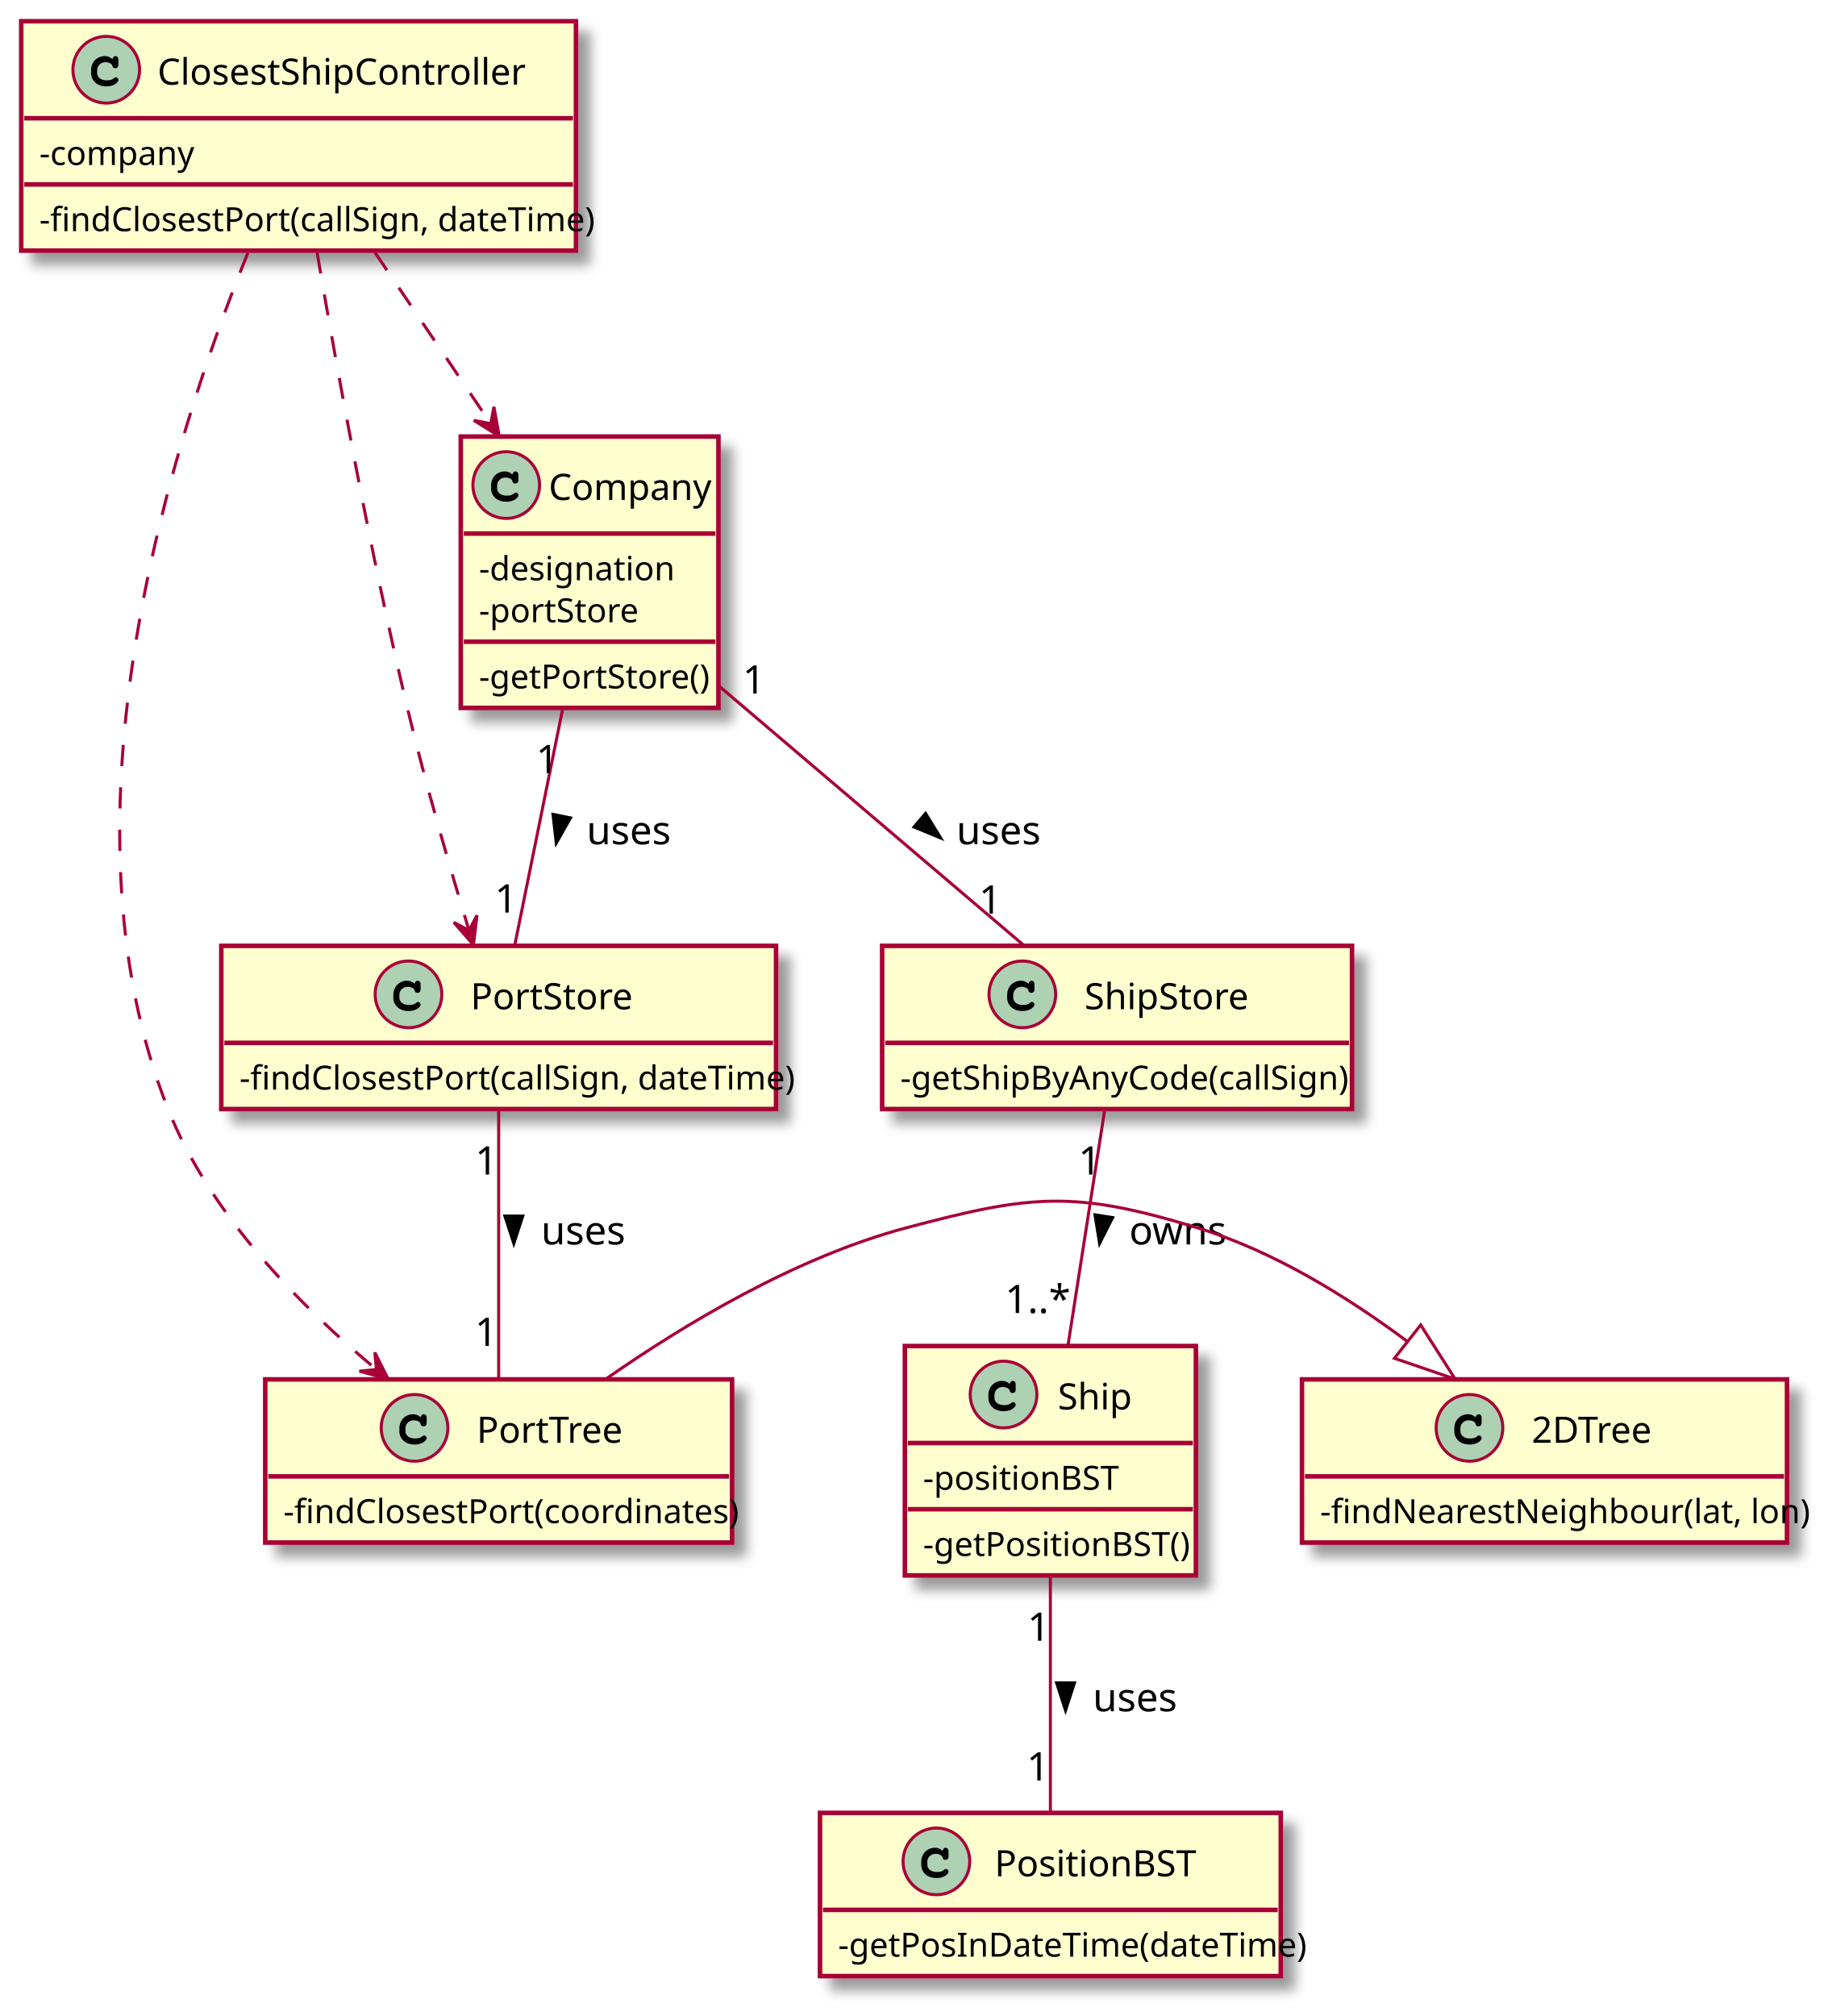
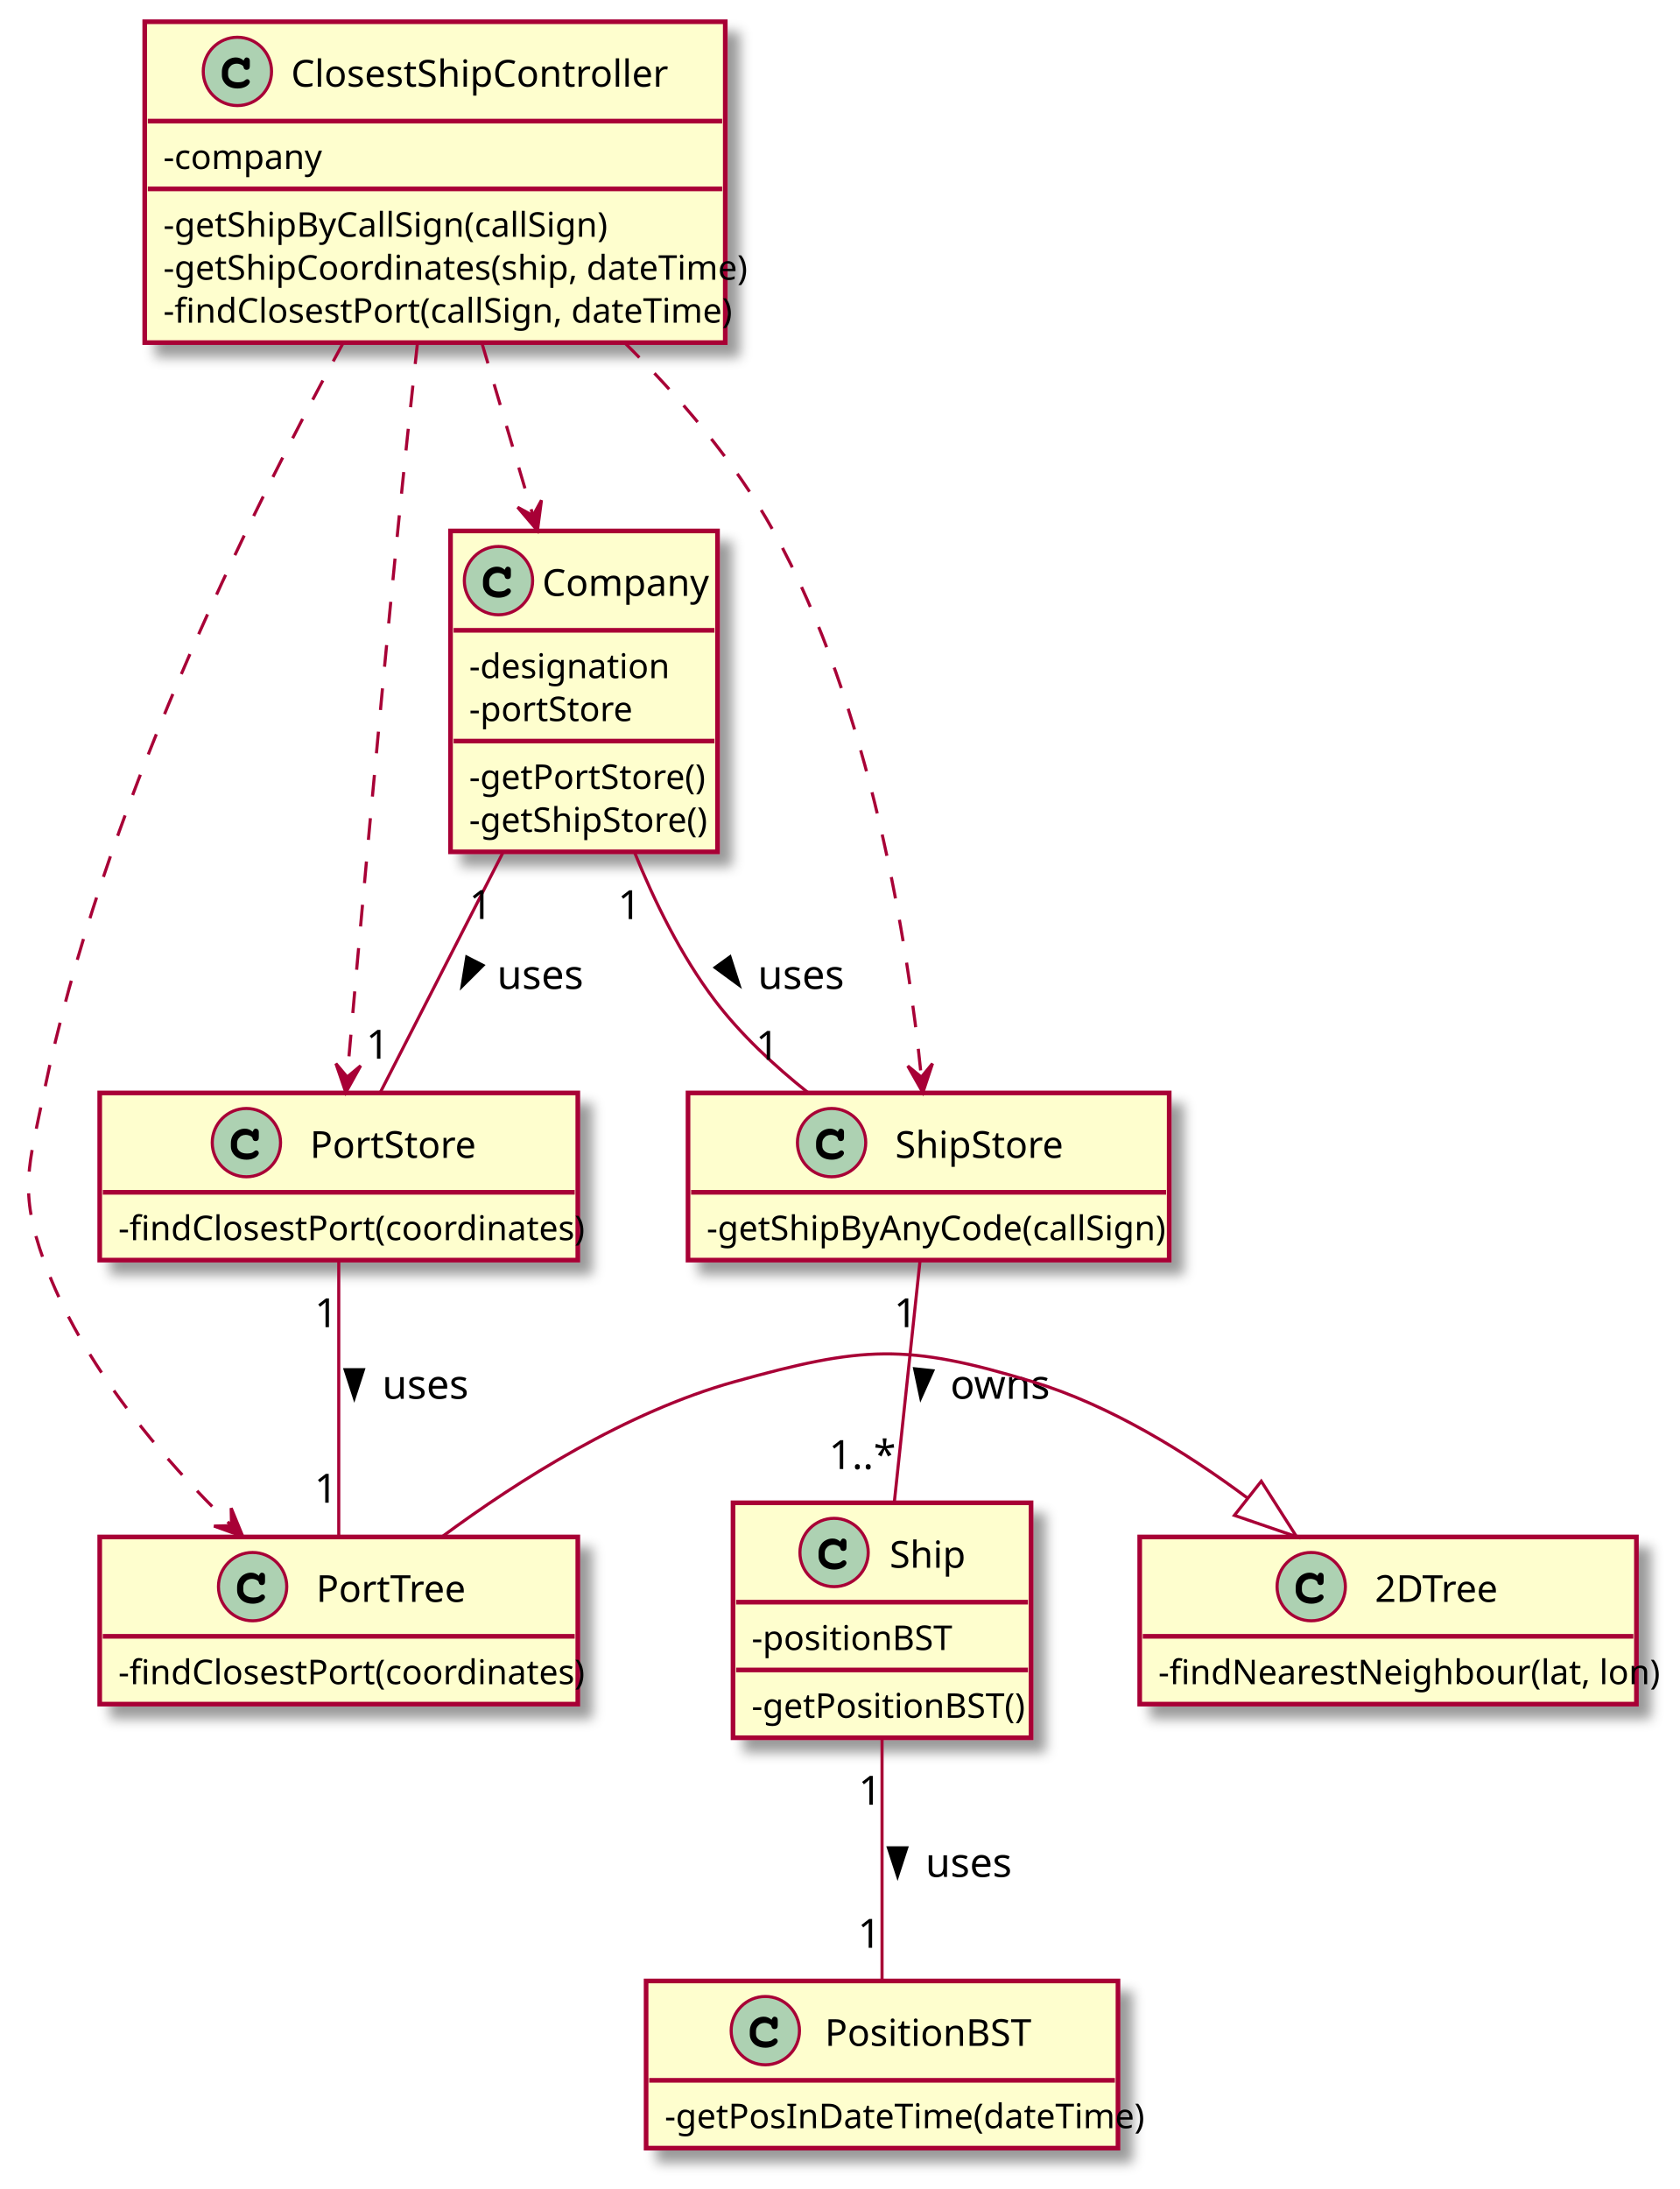
- <svg xmlns="http://www.w3.org/2000/svg" contentScriptType="application/ecmascript" contentStyleType="text/css" height="665px" preserveAspectRatio="none" style="width:603px;height:665px;background:#FFFFFF;" version="1.1" viewBox="0 0 603 665" width="603px" zoomAndPan="magnify">
+ <svg xmlns="http://www.w3.org/2000/svg" contentScriptType="application/ecmascript" contentStyleType="text/css" height="705px" preserveAspectRatio="none" style="width:541px;height:705px;background:#FFFFFF;" version="1.1" viewBox="0 0 541 705" width="541px" zoomAndPan="magnify">
  <defs>
-     <filter height="300%" id="f1phxujstv2esv" width="300%" x="-1" y="-1">
+     <filter height="300%" id="f1tjomu8kitkfx" width="300%" x="-1" y="-1">
      <feGaussianBlur result="blurOut" stdDeviation="2.0" />
      <feColorMatrix in="blurOut" result="blurOut2" type="matrix" values="0 0 0 0 0 0 0 0 0 0 0 0 0 0 0 0 0 0 .4 0" />
      <feOffset dx="4.0" dy="4.0" in="blurOut2" result="blurOut3" />
      <feBlend in="SourceGraphic" in2="blurOut3" mode="normal" />
    </filter>
  </defs>
  <g>
-     <rect codeLine="7" fill="#FEFECE" filter="url(#f1phxujstv2esv)" height="75.672" id="ClosestShipController" style="stroke:#A80036;stroke-width:1.5;" width="183" x="7" y="7" />
-     <ellipse cx="35.05" cy="23" fill="#ADD1B2" rx="11" ry="11" style="stroke:#A80036;stroke-width:1.0;" />
-     <path d="M37.05,19.5 Q37.253,19 37.487,18.75 Q37.722,18.5 37.987,18.5 Q38.456,18.5 38.753,18.781 Q39.05,19.062 39.05,19.719 L39.05,21.281 Q39.05,21.938 38.769,22.219 Q38.487,22.5 38.05,22.5 Q37.659,22.5 37.409,22.328 Q37.159,22.156 37.05,21.703 Q37.003,21.391 36.831,21.219 Q36.519,20.891 35.956,20.703 Q35.394,20.5 34.831,20.5 Q34.128,20.5 33.534,20.781 Q32.956,21.062 32.503,21.688 Q32.05,22.312 32.05,23.172 L32.05,24.094 Q32.05,25.125 32.894,25.812 Q33.737,26.5 35.237,26.5 Q36.128,26.5 36.753,26.297 Q37.112,26.188 37.519,25.828 Q37.784,25.625 37.925,25.562 Q38.066,25.5 38.237,25.5 Q38.566,25.5 38.8,25.766 Q39.05,26.016 39.05,26.375 Q39.05,26.719 38.706,27.125 Q38.206,27.719 37.409,28.047 Q36.362,28.5 35.081,28.5 Q33.581,28.5 32.378,27.906 Q31.409,27.438 30.722,26.422 Q30.05,25.406 30.05,24.203 L30.05,23.109 Q30.05,21.859 30.644,20.766 Q31.253,19.672 32.3,19.094 Q33.362,18.5 34.55,18.5 Q35.269,18.5 35.894,18.75 Q36.519,19 37.05,19.5 Z " fill="#000000" />
-     <text fill="#000000" font-family="sans-serif" font-size="12" lengthAdjust="spacing" textLength="122" x="51.95" y="27.91">ClosestShipController</text>
-     <line style="stroke:#A80036;stroke-width:1.5;" x1="8" x2="189" y1="39" y2="39" />
-     <text fill="#000000" font-family="sans-serif" font-size="11" lengthAdjust="spacing" textLength="48" x="13" y="54.419">-company</text>
-     <line style="stroke:#A80036;stroke-width:1.5;" x1="8" x2="189" y1="60.836" y2="60.836" />
-     <text fill="#000000" font-family="sans-serif" font-size="11" lengthAdjust="spacing" textLength="171" x="13" y="76.255">-findClosestPort(callSign, dateTime)</text>
-     <rect codeLine="12" fill="#FEFECE" filter="url(#f1phxujstv2esv)" height="75.672" id="Ship" style="stroke:#A80036;stroke-width:1.5;" width="96" x="298.5" y="444" />
-     <ellipse cx="331.05" cy="460" fill="#ADD1B2" rx="11" ry="11" style="stroke:#A80036;stroke-width:1.0;" />
-     <path d="M333.05,456.5 Q333.253,456 333.488,455.75 Q333.722,455.5 333.988,455.5 Q334.456,455.5 334.753,455.781 Q335.05,456.062 335.05,456.719 L335.05,458.281 Q335.05,458.938 334.769,459.219 Q334.488,459.5 334.05,459.5 Q333.659,459.5 333.409,459.328 Q333.159,459.156 333.05,458.703 Q333.003,458.391 332.831,458.219 Q332.519,457.891 331.956,457.703 Q331.394,457.5 330.831,457.5 Q330.128,457.5 329.534,457.781 Q328.956,458.062 328.503,458.688 Q328.05,459.312 328.05,460.172 L328.05,461.094 Q328.05,462.125 328.894,462.812 Q329.738,463.5 331.238,463.5 Q332.128,463.5 332.753,463.297 Q333.113,463.188 333.519,462.828 Q333.784,462.625 333.925,462.562 Q334.066,462.5 334.238,462.5 Q334.566,462.5 334.8,462.766 Q335.05,463.016 335.05,463.375 Q335.05,463.719 334.706,464.125 Q334.206,464.719 333.409,465.047 Q332.363,465.5 331.081,465.5 Q329.581,465.5 328.378,464.906 Q327.409,464.438 326.722,463.422 Q326.05,462.406 326.05,461.203 L326.05,460.109 Q326.05,458.859 326.644,457.766 Q327.253,456.672 328.3,456.094 Q329.363,455.5 330.55,455.5 Q331.269,455.5 331.894,455.75 Q332.519,456 333.05,456.5 Z " fill="#000000" />
-     <text fill="#000000" font-family="sans-serif" font-size="12" lengthAdjust="spacing" textLength="25" x="348.95" y="464.91">Ship</text>
-     <line style="stroke:#A80036;stroke-width:1.5;" x1="299.5" x2="393.5" y1="476" y2="476" />
-     <text fill="#000000" font-family="sans-serif" font-size="11" lengthAdjust="spacing" textLength="61" x="304.5" y="491.419">-positionBST</text>
-     <line style="stroke:#A80036;stroke-width:1.5;" x1="299.5" x2="393.5" y1="497.836" y2="497.836" />
-     <text fill="#000000" font-family="sans-serif" font-size="11" lengthAdjust="spacing" textLength="84" x="304.5" y="513.255">-getPositionBST()</text>
-     <rect codeLine="17" fill="#FEFECE" filter="url(#f1phxujstv2esv)" height="53.836" id="ShipStore" style="stroke:#A80036;stroke-width:1.5;" width="155" x="291" y="312" />
-     <ellipse cx="337.25" cy="328" fill="#ADD1B2" rx="11" ry="11" style="stroke:#A80036;stroke-width:1.0;" />
-     <path d="M339.25,324.5 Q339.453,324 339.688,323.75 Q339.922,323.5 340.188,323.5 Q340.656,323.5 340.953,323.781 Q341.25,324.062 341.25,324.719 L341.25,326.281 Q341.25,326.938 340.969,327.219 Q340.688,327.5 340.25,327.5 Q339.859,327.5 339.609,327.328 Q339.359,327.156 339.25,326.703 Q339.203,326.391 339.031,326.219 Q338.719,325.891 338.156,325.703 Q337.594,325.5 337.031,325.5 Q336.328,325.5 335.734,325.781 Q335.156,326.062 334.703,326.688 Q334.25,327.312 334.25,328.172 L334.25,329.094 Q334.25,330.125 335.094,330.812 Q335.938,331.5 337.438,331.5 Q338.328,331.5 338.953,331.297 Q339.312,331.188 339.719,330.828 Q339.984,330.625 340.125,330.562 Q340.266,330.5 340.438,330.5 Q340.766,330.5 341,330.766 Q341.25,331.016 341.25,331.375 Q341.25,331.719 340.906,332.125 Q340.406,332.719 339.609,333.047 Q338.562,333.5 337.281,333.5 Q335.781,333.5 334.578,332.906 Q333.609,332.438 332.922,331.422 Q332.25,330.406 332.25,329.203 L332.25,328.109 Q332.25,326.859 332.844,325.766 Q333.453,324.672 334.5,324.094 Q335.562,323.5 336.75,323.5 Q337.469,323.5 338.094,323.75 Q338.719,324 339.25,324.5 Z " fill="#000000" />
-     <text fill="#000000" font-family="sans-serif" font-size="12" lengthAdjust="spacing" textLength="54" x="357.75" y="332.91">ShipStore</text>
-     <line style="stroke:#A80036;stroke-width:1.5;" x1="292" x2="445" y1="344" y2="344" />
-     <text fill="#000000" font-family="sans-serif" font-size="11" lengthAdjust="spacing" textLength="143" x="297" y="359.419">-getShipByAnyCode(callSign)</text>
-     <rect codeLine="21" fill="#FEFECE" filter="url(#f1phxujstv2esv)" height="53.836" id="PositionBST" style="stroke:#A80036;stroke-width:1.5;" width="152" x="270.5" y="598" />
-     <ellipse cx="308.9" cy="614" fill="#ADD1B2" rx="11" ry="11" style="stroke:#A80036;stroke-width:1.0;" />
-     <path d="M310.9,610.5 Q311.103,610 311.337,609.75 Q311.572,609.5 311.837,609.5 Q312.306,609.5 312.603,609.781 Q312.9,610.062 312.9,610.719 L312.9,612.281 Q312.9,612.938 312.619,613.219 Q312.337,613.5 311.9,613.5 Q311.509,613.5 311.259,613.328 Q311.009,613.156 310.9,612.703 Q310.853,612.391 310.681,612.219 Q310.369,611.891 309.806,611.703 Q309.244,611.5 308.681,611.5 Q307.978,611.5 307.384,611.781 Q306.806,612.062 306.353,612.688 Q305.9,613.312 305.9,614.172 L305.9,615.094 Q305.9,616.125 306.744,616.812 Q307.587,617.5 309.087,617.5 Q309.978,617.5 310.603,617.297 Q310.962,617.188 311.369,616.828 Q311.634,616.625 311.775,616.562 Q311.916,616.5 312.087,616.5 Q312.416,616.5 312.65,616.766 Q312.9,617.016 312.9,617.375 Q312.9,617.719 312.556,618.125 Q312.056,618.719 311.259,619.047 Q310.212,619.5 308.931,619.5 Q307.431,619.5 306.228,618.906 Q305.259,618.438 304.572,617.422 Q303.9,616.406 303.9,615.203 L303.9,614.109 Q303.9,612.859 304.494,611.766 Q305.103,610.672 306.15,610.094 Q307.212,609.5 308.4,609.5 Q309.119,609.5 309.744,609.75 Q310.369,610 310.9,610.5 Z " fill="#000000" />
-     <text fill="#000000" font-family="sans-serif" font-size="12" lengthAdjust="spacing" textLength="68" x="328.1" y="618.91">PositionBST</text>
-     <line style="stroke:#A80036;stroke-width:1.5;" x1="271.5" x2="421.5" y1="630" y2="630" />
-     <text fill="#000000" font-family="sans-serif" font-size="11" lengthAdjust="spacing" textLength="140" x="276.5" y="645.419">-getPosInDateTime(dateTime)</text>
-     <rect codeLine="25" fill="#FEFECE" filter="url(#f1phxujstv2esv)" height="89.508" id="Company" style="stroke:#A80036;stroke-width:1.5;" width="85" x="152" y="144" />
-     <ellipse cx="167" cy="160" fill="#ADD1B2" rx="11" ry="11" style="stroke:#A80036;stroke-width:1.0;" />
-     <path d="M169,156.5 Q169.203,156 169.438,155.75 Q169.672,155.5 169.938,155.5 Q170.406,155.5 170.703,155.781 Q171,156.062 171,156.719 L171,158.281 Q171,158.938 170.719,159.219 Q170.438,159.5 170,159.5 Q169.609,159.5 169.359,159.328 Q169.109,159.156 169,158.703 Q168.953,158.391 168.781,158.219 Q168.469,157.891 167.906,157.703 Q167.344,157.5 166.781,157.5 Q166.078,157.5 165.484,157.781 Q164.906,158.062 164.453,158.688 Q164,159.312 164,160.172 L164,161.094 Q164,162.125 164.844,162.812 Q165.688,163.5 167.188,163.5 Q168.078,163.5 168.703,163.297 Q169.062,163.188 169.469,162.828 Q169.734,162.625 169.875,162.562 Q170.016,162.5 170.188,162.5 Q170.516,162.5 170.75,162.766 Q171,163.016 171,163.375 Q171,163.719 170.656,164.125 Q170.156,164.719 169.359,165.047 Q168.312,165.5 167.031,165.5 Q165.531,165.5 164.328,164.906 Q163.359,164.438 162.672,163.422 Q162,162.406 162,161.203 L162,160.109 Q162,158.859 162.594,157.766 Q163.203,156.672 164.25,156.094 Q165.312,155.5 166.5,155.5 Q167.219,155.5 167.844,155.75 Q168.469,156 169,156.5 Z " fill="#000000" />
-     <text fill="#000000" font-family="sans-serif" font-size="12" lengthAdjust="spacing" textLength="53" x="181" y="164.91">Company</text>
-     <line style="stroke:#A80036;stroke-width:1.5;" x1="153" x2="236" y1="176" y2="176" />
-     <text fill="#000000" font-family="sans-serif" font-size="11" lengthAdjust="spacing" textLength="59" x="158" y="191.419">-designation</text>
-     <text fill="#000000" font-family="sans-serif" font-size="11" lengthAdjust="spacing" textLength="49" x="158" y="205.255">-portStore</text>
-     <line style="stroke:#A80036;stroke-width:1.5;" x1="153" x2="236" y1="211.672" y2="211.672" />
-     <text fill="#000000" font-family="sans-serif" font-size="11" lengthAdjust="spacing" textLength="72" x="158" y="227.091">-getPortStore()</text>
-     <rect codeLine="31" fill="#FEFECE" filter="url(#f1phxujstv2esv)" height="53.836" id="PortStore" style="stroke:#A80036;stroke-width:1.5;" width="183" x="73" y="312" />
-     <ellipse cx="134.75" cy="328" fill="#ADD1B2" rx="11" ry="11" style="stroke:#A80036;stroke-width:1.0;" />
-     <path d="M136.75,324.5 Q136.953,324 137.188,323.75 Q137.422,323.5 137.688,323.5 Q138.156,323.5 138.453,323.781 Q138.75,324.062 138.75,324.719 L138.75,326.281 Q138.75,326.938 138.469,327.219 Q138.188,327.5 137.75,327.5 Q137.359,327.5 137.109,327.328 Q136.859,327.156 136.75,326.703 Q136.703,326.391 136.531,326.219 Q136.219,325.891 135.656,325.703 Q135.094,325.5 134.531,325.5 Q133.828,325.5 133.234,325.781 Q132.656,326.062 132.203,326.688 Q131.75,327.312 131.75,328.172 L131.75,329.094 Q131.75,330.125 132.594,330.812 Q133.438,331.5 134.938,331.5 Q135.828,331.5 136.453,331.297 Q136.812,331.188 137.219,330.828 Q137.484,330.625 137.625,330.562 Q137.766,330.5 137.938,330.5 Q138.266,330.5 138.5,330.766 Q138.75,331.016 138.75,331.375 Q138.75,331.719 138.406,332.125 Q137.906,332.719 137.109,333.047 Q136.062,333.5 134.781,333.5 Q133.281,333.5 132.078,332.906 Q131.109,332.438 130.422,331.422 Q129.75,330.406 129.75,329.203 L129.75,328.109 Q129.75,326.859 130.344,325.766 Q130.953,324.672 132,324.094 Q133.062,323.5 134.25,323.5 Q134.969,323.5 135.594,323.75 Q136.219,324 136.75,324.5 Z " fill="#000000" />
-     <text fill="#000000" font-family="sans-serif" font-size="12" lengthAdjust="spacing" textLength="51" x="155.25" y="332.91">PortStore</text>
-     <line style="stroke:#A80036;stroke-width:1.5;" x1="74" x2="255" y1="344" y2="344" />
-     <text fill="#000000" font-family="sans-serif" font-size="11" lengthAdjust="spacing" textLength="171" x="79" y="359.419">-findClosestPort(callSign, dateTime)</text>
-     <rect codeLine="35" fill="#FEFECE" filter="url(#f1phxujstv2esv)" height="53.836" id="PortTree" style="stroke:#A80036;stroke-width:1.5;" width="154" x="87.5" y="455" />
-     <ellipse cx="136.75" cy="471" fill="#ADD1B2" rx="11" ry="11" style="stroke:#A80036;stroke-width:1.0;" />
-     <path d="M138.75,467.5 Q138.953,467 139.188,466.75 Q139.422,466.5 139.688,466.5 Q140.156,466.5 140.453,466.781 Q140.75,467.062 140.75,467.719 L140.75,469.281 Q140.75,469.938 140.469,470.219 Q140.188,470.5 139.75,470.5 Q139.359,470.5 139.109,470.328 Q138.859,470.156 138.75,469.703 Q138.703,469.391 138.531,469.219 Q138.219,468.891 137.656,468.703 Q137.094,468.5 136.531,468.5 Q135.828,468.5 135.234,468.781 Q134.656,469.062 134.203,469.688 Q133.75,470.312 133.75,471.172 L133.75,472.094 Q133.75,473.125 134.594,473.812 Q135.438,474.5 136.938,474.5 Q137.828,474.5 138.453,474.297 Q138.812,474.188 139.219,473.828 Q139.484,473.625 139.625,473.562 Q139.766,473.5 139.938,473.5 Q140.266,473.5 140.5,473.766 Q140.75,474.016 140.75,474.375 Q140.75,474.719 140.406,475.125 Q139.906,475.719 139.109,476.047 Q138.062,476.5 136.781,476.5 Q135.281,476.5 134.078,475.906 Q133.109,475.438 132.422,474.422 Q131.75,473.406 131.75,472.203 L131.75,471.109 Q131.75,469.859 132.344,468.766 Q132.953,467.672 134,467.094 Q135.062,466.5 136.25,466.5 Q136.969,466.5 137.594,466.75 Q138.219,467 138.75,467.5 Z " fill="#000000" />
-     <text fill="#000000" font-family="sans-serif" font-size="12" lengthAdjust="spacing" textLength="47" x="157.25" y="475.91">PortTree</text>
-     <line style="stroke:#A80036;stroke-width:1.5;" x1="88.5" x2="240.5" y1="487" y2="487" />
-     <text fill="#000000" font-family="sans-serif" font-size="11" lengthAdjust="spacing" textLength="142" x="93.5" y="502.419">-findClosestPort(coordinates)</text>
-     <rect codeLine="39" fill="#FEFECE" filter="url(#f1phxujstv2esv)" height="53.836" id="2DTree" style="stroke:#A80036;stroke-width:1.5;" width="160" x="429.5" y="455" />
-     <ellipse cx="484.75" cy="471" fill="#ADD1B2" rx="11" ry="11" style="stroke:#A80036;stroke-width:1.0;" />
-     <path d="M486.75,467.5 Q486.953,467 487.188,466.75 Q487.422,466.5 487.688,466.5 Q488.156,466.5 488.453,466.781 Q488.75,467.062 488.75,467.719 L488.75,469.281 Q488.75,469.938 488.469,470.219 Q488.188,470.5 487.75,470.5 Q487.359,470.5 487.109,470.328 Q486.859,470.156 486.75,469.703 Q486.703,469.391 486.531,469.219 Q486.219,468.891 485.656,468.703 Q485.094,468.5 484.531,468.5 Q483.828,468.5 483.234,468.781 Q482.656,469.062 482.203,469.688 Q481.75,470.312 481.75,471.172 L481.75,472.094 Q481.75,473.125 482.594,473.812 Q483.438,474.5 484.938,474.5 Q485.828,474.5 486.453,474.297 Q486.812,474.188 487.219,473.828 Q487.484,473.625 487.625,473.562 Q487.766,473.5 487.938,473.5 Q488.266,473.5 488.5,473.766 Q488.75,474.016 488.75,474.375 Q488.75,474.719 488.406,475.125 Q487.906,475.719 487.109,476.047 Q486.062,476.5 484.781,476.5 Q483.281,476.5 482.078,475.906 Q481.109,475.438 480.422,474.422 Q479.75,473.406 479.75,472.203 L479.75,471.109 Q479.75,469.859 480.344,468.766 Q480.953,467.672 482,467.094 Q483.062,466.5 484.25,466.5 Q484.969,466.5 485.594,466.75 Q486.219,467 486.75,467.5 Z " fill="#000000" />
-     <text fill="#000000" font-family="sans-serif" font-size="12" lengthAdjust="spacing" textLength="41" x="505.25" y="475.91">2DTree</text>
-     <line style="stroke:#A80036;stroke-width:1.5;" x1="430.5" x2="588.5" y1="487" y2="487" />
-     <text fill="#000000" font-family="sans-serif" font-size="11" lengthAdjust="spacing" textLength="148" x="435.5" y="502.419">-findNearestNeighbour(lat, lon)</text>
-     <path codeLine="43" d="M185.58,234 C180.43,259.4 174.14,290.46 169.77,311.99 " fill="none" id="Company-PortStore" style="stroke:#A80036;stroke-width:1.0;" />
-     <polygon fill="#000000" points="183.507,278.076,188.184,269.795,182.423,268.627,183.507,278.076" style="stroke:#000000;stroke-width:1.0;" />
-     <text fill="#000000" font-family="sans-serif" font-size="13" lengthAdjust="spacing" textLength="28" x="193.5" y="278.495">uses</text>
-     <text fill="#000000" font-family="sans-serif" font-size="13" lengthAdjust="spacing" textLength="7" x="176.833" y="255.008">1</text>
-     <text fill="#000000" font-family="sans-serif" font-size="13" lengthAdjust="spacing" textLength="7" x="163.201" y="301.014">1</text>
-     <path codeLine="44" d="M237.07,226.2 C268.25,252.73 309.86,288.12 337.83,311.91 " fill="none" id="Company-ShipStore" style="stroke:#A80036;stroke-width:1.0;" />
-     <polygon fill="#000000" points="310.308,276.415,305.323,268.316,301.515,272.793,310.308,276.415" style="stroke:#000000;stroke-width:1.0;" />
-     <text fill="#000000" font-family="sans-serif" font-size="13" lengthAdjust="spacing" textLength="28" x="315.5" y="278.495">uses</text>
-     <text fill="#000000" font-family="sans-serif" font-size="13" lengthAdjust="spacing" textLength="7" x="244.988" y="228.786">1</text>
-     <text fill="#000000" font-family="sans-serif" font-size="13" lengthAdjust="spacing" textLength="7" x="322.928" y="301.35">1</text>
-     <path codeLine="45" d="M364.41,366.19 C361.01,388.01 356.12,419.36 352.31,443.79 " fill="none" id="ShipStore-Ship" style="stroke:#A80036;stroke-width:1.0;" />
-     <polygon fill="#000000" points="362.73,410.116,367.027,401.632,361.219,400.726,362.73,410.116" style="stroke:#000000;stroke-width:1.0;" />
-     <text fill="#000000" font-family="sans-serif" font-size="13" lengthAdjust="spacing" textLength="30" x="372.5" y="410.495">owns</text>
-     <text fill="#000000" font-family="sans-serif" font-size="13" lengthAdjust="spacing" textLength="7" x="355.75" y="387.439">1</text>
-     <text fill="#000000" font-family="sans-serif" font-size="13" lengthAdjust="spacing" textLength="20" x="331.564" y="433.115">1..*</text>
-     <path codeLine="46" d="M346.5,520.05 C346.5,544.52 346.5,576.01 346.5,597.88 " fill="none" id="Ship-PositionBST" style="stroke:#A80036;stroke-width:1.0;" />
-     <polygon fill="#000000" points="351.5,564.176,354.439,555.131,348.561,555.131,351.5,564.176" style="stroke:#000000;stroke-width:1.0;" />
-     <text fill="#000000" font-family="sans-serif" font-size="13" lengthAdjust="spacing" textLength="28" x="360.5" y="564.495">uses</text>
-     <text fill="#000000" font-family="sans-serif" font-size="13" lengthAdjust="spacing" textLength="7" x="338.92" y="541.228">1</text>
-     <text fill="#000000" font-family="sans-serif" font-size="13" lengthAdjust="spacing" textLength="7" x="338.691" y="587.313">1</text>
-     <path codeLine="47" d="M164.5,366.19 C164.5,391.52 164.5,429.67 164.5,454.95 " fill="none" id="PortStore-PortTree" style="stroke:#A80036;stroke-width:1.0;" />
-     <polygon fill="#000000" points="169.5,410.176,172.439,401.131,166.561,401.131,169.5,410.176" style="stroke:#000000;stroke-width:1.0;" />
-     <text fill="#000000" font-family="sans-serif" font-size="13" lengthAdjust="spacing" textLength="28" x="178.5" y="410.495">uses</text>
-     <text fill="#000000" font-family="sans-serif" font-size="13" lengthAdjust="spacing" textLength="7" x="156.734" y="387.439">1</text>
-     <text fill="#000000" font-family="sans-serif" font-size="13" lengthAdjust="spacing" textLength="7" x="156.647" y="443.964">1</text>
-     <path codeLine="48" d="M123.72,83.31 C135.3,100.43 149.17,120.95 161.56,139.27 " fill="none" id="ClosestShipController-to-Company" style="stroke:#A80036;stroke-width:1.0;stroke-dasharray:7.0,7.0;" />
-     <polygon fill="#A80036" points="164.67,143.88,162.944,134.184,161.87,139.737,156.316,138.663,164.67,143.88" style="stroke:#A80036;stroke-width:1.0;" />
-     <path codeLine="49" d="M81.75,83.46 C56.87,144.78 17,269.41 55.5,366 C69.33,400.69 99.13,430.92 124.09,451.67 " fill="none" id="ClosestShipController-to-PortTree" style="stroke:#A80036;stroke-width:1.0;stroke-dasharray:7.0,7.0;" />
-     <polygon fill="#A80036" points="128.05,454.92,123.639,446.114,124.188,451.745,118.558,452.294,128.05,454.92" style="stroke:#A80036;stroke-width:1.0;" />
-     <path codeLine="50" d="M104.61,83.31 C111.08,121.4 122.08,182.13 134.5,234 C140.41,258.7 148.45,286.31 154.71,306.87 " fill="none" id="ClosestShipController-to-PortStore" style="stroke:#A80036;stroke-width:1.0;stroke-dasharray:7.0,7.0;" />
-     <polygon fill="#A80036" points="156.18,311.68,157.358,301.902,154.711,306.901,149.712,304.253,156.18,311.68" style="stroke:#A80036;stroke-width:1.0;" />
-     <path codeLine="51" d="M199.9,454.86 C225.78,436.8 262.6,414.68 299,405 C340.23,394.03 354.19,392.55 395,405 C419.94,412.6 444.36,427.66 464.21,442.46 " fill="none" id="PortTree-to-2DTree" style="stroke:#A80036;stroke-width:1.0;" />
-     <polygon fill="none" points="468.66,437.05,480.04,454.92,459.99,448.05,468.66,437.05" style="stroke:#A80036;stroke-width:1.0;" />
+     <rect codeLine="7" fill="#FEFECE" filter="url(#f1tjomu8kitkfx)" height="103.344" id="ClosestShipController" style="stroke:#A80036;stroke-width:1.5;" width="187" x="46.62" y="7" />
+     <ellipse cx="76.47" cy="23" fill="#ADD1B2" rx="11" ry="11" style="stroke:#A80036;stroke-width:1.0;" />
+     <path d="M78.47,19.5 Q78.673,19 78.907,18.75 Q79.142,18.5 79.407,18.5 Q79.876,18.5 80.173,18.781 Q80.47,19.062 80.47,19.719 L80.47,21.281 Q80.47,21.938 80.189,22.219 Q79.907,22.5 79.47,22.5 Q79.079,22.5 78.829,22.328 Q78.579,22.156 78.47,21.703 Q78.423,21.391 78.251,21.219 Q77.939,20.891 77.376,20.703 Q76.814,20.5 76.251,20.5 Q75.548,20.5 74.954,20.781 Q74.376,21.062 73.923,21.688 Q73.47,22.312 73.47,23.172 L73.47,24.094 Q73.47,25.125 74.314,25.812 Q75.157,26.5 76.657,26.5 Q77.548,26.5 78.173,26.297 Q78.532,26.188 78.939,25.828 Q79.204,25.625 79.345,25.562 Q79.486,25.5 79.657,25.5 Q79.986,25.5 80.22,25.766 Q80.47,26.016 80.47,26.375 Q80.47,26.719 80.126,27.125 Q79.626,27.719 78.829,28.047 Q77.782,28.5 76.501,28.5 Q75.001,28.5 73.798,27.906 Q72.829,27.438 72.142,26.422 Q71.47,25.406 71.47,24.203 L71.47,23.109 Q71.47,21.859 72.064,20.766 Q72.673,19.672 73.72,19.094 Q74.782,18.5 75.97,18.5 Q76.689,18.5 77.314,18.75 Q77.939,19 78.47,19.5 Z " fill="#000000" />
+     <text fill="#000000" font-family="sans-serif" font-size="12" lengthAdjust="spacing" textLength="122" x="93.77" y="27.91">ClosestShipController</text>
+     <line style="stroke:#A80036;stroke-width:1.5;" x1="47.62" x2="232.62" y1="39" y2="39" />
+     <text fill="#000000" font-family="sans-serif" font-size="11" lengthAdjust="spacing" textLength="48" x="52.62" y="54.419">-company</text>
+     <line style="stroke:#A80036;stroke-width:1.5;" x1="47.62" x2="232.62" y1="60.836" y2="60.836" />
+     <text fill="#000000" font-family="sans-serif" font-size="11" lengthAdjust="spacing" textLength="136" x="52.62" y="76.255">-getShipByCallSign(callSign)</text>
+     <text fill="#000000" font-family="sans-serif" font-size="11" lengthAdjust="spacing" textLength="175" x="52.62" y="90.091">-getShipCoordinates(ship, dateTime)</text>
+     <text fill="#000000" font-family="sans-serif" font-size="11" lengthAdjust="spacing" textLength="171" x="52.62" y="103.927">-findClosestPort(callSign, dateTime)</text>
+     <rect codeLine="14" fill="#FEFECE" filter="url(#f1tjomu8kitkfx)" height="75.672" id="Ship" style="stroke:#A80036;stroke-width:1.5;" width="96" x="236.12" y="484" />
+     <ellipse cx="268.67" cy="500" fill="#ADD1B2" rx="11" ry="11" style="stroke:#A80036;stroke-width:1.0;" />
+     <path d="M270.67,496.5 Q270.873,496 271.108,495.75 Q271.342,495.5 271.608,495.5 Q272.076,495.5 272.373,495.781 Q272.67,496.062 272.67,496.719 L272.67,498.281 Q272.67,498.938 272.389,499.219 Q272.108,499.5 271.67,499.5 Q271.279,499.5 271.029,499.328 Q270.779,499.156 270.67,498.703 Q270.623,498.391 270.451,498.219 Q270.139,497.891 269.576,497.703 Q269.014,497.5 268.451,497.5 Q267.748,497.5 267.154,497.781 Q266.576,498.062 266.123,498.688 Q265.67,499.312 265.67,500.172 L265.67,501.094 Q265.67,502.125 266.514,502.812 Q267.358,503.5 268.858,503.5 Q269.748,503.5 270.373,503.297 Q270.733,503.188 271.139,502.828 Q271.404,502.625 271.545,502.562 Q271.686,502.5 271.858,502.5 Q272.186,502.5 272.42,502.766 Q272.67,503.016 272.67,503.375 Q272.67,503.719 272.326,504.125 Q271.826,504.719 271.029,505.047 Q269.983,505.5 268.701,505.5 Q267.201,505.5 265.998,504.906 Q265.029,504.438 264.342,503.422 Q263.67,502.406 263.67,501.203 L263.67,500.109 Q263.67,498.859 264.264,497.766 Q264.873,496.672 265.92,496.094 Q266.983,495.5 268.17,495.5 Q268.889,495.5 269.514,495.75 Q270.139,496 270.67,496.5 Z " fill="#000000" />
+     <text fill="#000000" font-family="sans-serif" font-size="12" lengthAdjust="spacing" textLength="25" x="286.57" y="504.91">Ship</text>
+     <line style="stroke:#A80036;stroke-width:1.5;" x1="237.12" x2="331.12" y1="516" y2="516" />
+     <text fill="#000000" font-family="sans-serif" font-size="11" lengthAdjust="spacing" textLength="61" x="242.12" y="531.419">-positionBST</text>
+     <line style="stroke:#A80036;stroke-width:1.5;" x1="237.12" x2="331.12" y1="537.836" y2="537.836" />
+     <text fill="#000000" font-family="sans-serif" font-size="11" lengthAdjust="spacing" textLength="84" x="242.12" y="553.255">-getPositionBST()</text>
+     <rect codeLine="19" fill="#FEFECE" filter="url(#f1tjomu8kitkfx)" height="53.836" id="ShipStore" style="stroke:#A80036;stroke-width:1.5;" width="155" x="221.62" y="352" />
+     <ellipse cx="267.87" cy="368" fill="#ADD1B2" rx="11" ry="11" style="stroke:#A80036;stroke-width:1.0;" />
+     <path d="M269.87,364.5 Q270.073,364 270.308,363.75 Q270.542,363.5 270.808,363.5 Q271.276,363.5 271.573,363.781 Q271.87,364.062 271.87,364.719 L271.87,366.281 Q271.87,366.938 271.589,367.219 Q271.308,367.5 270.87,367.5 Q270.479,367.5 270.229,367.328 Q269.979,367.156 269.87,366.703 Q269.823,366.391 269.651,366.219 Q269.339,365.891 268.776,365.703 Q268.214,365.5 267.651,365.5 Q266.948,365.5 266.354,365.781 Q265.776,366.062 265.323,366.688 Q264.87,367.312 264.87,368.172 L264.87,369.094 Q264.87,370.125 265.714,370.812 Q266.558,371.5 268.058,371.5 Q268.948,371.5 269.573,371.297 Q269.933,371.188 270.339,370.828 Q270.604,370.625 270.745,370.562 Q270.886,370.5 271.058,370.5 Q271.386,370.5 271.62,370.766 Q271.87,371.016 271.87,371.375 Q271.87,371.719 271.526,372.125 Q271.026,372.719 270.229,373.047 Q269.183,373.5 267.901,373.5 Q266.401,373.5 265.198,372.906 Q264.229,372.438 263.542,371.422 Q262.87,370.406 262.87,369.203 L262.87,368.109 Q262.87,366.859 263.464,365.766 Q264.073,364.672 265.12,364.094 Q266.183,363.5 267.37,363.5 Q268.089,363.5 268.714,363.75 Q269.339,364 269.87,364.5 Z " fill="#000000" />
+     <text fill="#000000" font-family="sans-serif" font-size="12" lengthAdjust="spacing" textLength="54" x="288.37" y="372.91">ShipStore</text>
+     <line style="stroke:#A80036;stroke-width:1.5;" x1="222.62" x2="375.62" y1="384" y2="384" />
+     <text fill="#000000" font-family="sans-serif" font-size="11" lengthAdjust="spacing" textLength="143" x="227.62" y="399.419">-getShipByAnyCode(callSign)</text>
+     <rect codeLine="23" fill="#FEFECE" filter="url(#f1tjomu8kitkfx)" height="53.836" id="PositionBST" style="stroke:#A80036;stroke-width:1.5;" width="152" x="208.12" y="638" />
+     <ellipse cx="246.52" cy="654" fill="#ADD1B2" rx="11" ry="11" style="stroke:#A80036;stroke-width:1.0;" />
+     <path d="M248.52,650.5 Q248.723,650 248.958,649.75 Q249.192,649.5 249.458,649.5 Q249.926,649.5 250.223,649.781 Q250.52,650.062 250.52,650.719 L250.52,652.281 Q250.52,652.938 250.239,653.219 Q249.958,653.5 249.52,653.5 Q249.129,653.5 248.879,653.328 Q248.629,653.156 248.52,652.703 Q248.473,652.391 248.301,652.219 Q247.989,651.891 247.426,651.703 Q246.864,651.5 246.301,651.5 Q245.598,651.5 245.004,651.781 Q244.426,652.062 243.973,652.688 Q243.52,653.312 243.52,654.172 L243.52,655.094 Q243.52,656.125 244.364,656.812 Q245.208,657.5 246.708,657.5 Q247.598,657.5 248.223,657.297 Q248.583,657.188 248.989,656.828 Q249.254,656.625 249.395,656.562 Q249.536,656.5 249.708,656.5 Q250.036,656.5 250.27,656.766 Q250.52,657.016 250.52,657.375 Q250.52,657.719 250.176,658.125 Q249.676,658.719 248.879,659.047 Q247.833,659.5 246.551,659.5 Q245.051,659.5 243.848,658.906 Q242.879,658.438 242.192,657.422 Q241.52,656.406 241.52,655.203 L241.52,654.109 Q241.52,652.859 242.114,651.766 Q242.723,650.672 243.77,650.094 Q244.833,649.5 246.02,649.5 Q246.739,649.5 247.364,649.75 Q247.989,650 248.52,650.5 Z " fill="#000000" />
+     <text fill="#000000" font-family="sans-serif" font-size="12" lengthAdjust="spacing" textLength="68" x="265.72" y="658.91">PositionBST</text>
+     <line style="stroke:#A80036;stroke-width:1.5;" x1="209.12" x2="359.12" y1="670" y2="670" />
+     <text fill="#000000" font-family="sans-serif" font-size="11" lengthAdjust="spacing" textLength="140" x="214.12" y="685.419">-getPosInDateTime(dateTime)</text>
+     <rect codeLine="27" fill="#FEFECE" filter="url(#f1tjomu8kitkfx)" height="103.344" id="Company" style="stroke:#A80036;stroke-width:1.5;" width="86" x="145.12" y="171" />
+     <ellipse cx="160.57" cy="187" fill="#ADD1B2" rx="11" ry="11" style="stroke:#A80036;stroke-width:1.0;" />
+     <path d="M162.57,183.5 Q162.773,183 163.007,182.75 Q163.242,182.5 163.507,182.5 Q163.976,182.5 164.273,182.781 Q164.57,183.062 164.57,183.719 L164.57,185.281 Q164.57,185.938 164.289,186.219 Q164.007,186.5 163.57,186.5 Q163.179,186.5 162.929,186.328 Q162.679,186.156 162.57,185.703 Q162.523,185.391 162.351,185.219 Q162.039,184.891 161.476,184.703 Q160.914,184.5 160.351,184.5 Q159.648,184.5 159.054,184.781 Q158.476,185.062 158.023,185.688 Q157.57,186.312 157.57,187.172 L157.57,188.094 Q157.57,189.125 158.414,189.812 Q159.257,190.5 160.757,190.5 Q161.648,190.5 162.273,190.297 Q162.632,190.188 163.039,189.828 Q163.304,189.625 163.445,189.562 Q163.586,189.5 163.757,189.5 Q164.086,189.5 164.32,189.766 Q164.57,190.016 164.57,190.375 Q164.57,190.719 164.226,191.125 Q163.726,191.719 162.929,192.047 Q161.882,192.5 160.601,192.5 Q159.101,192.5 157.898,191.906 Q156.929,191.438 156.242,190.422 Q155.57,189.406 155.57,188.203 L155.57,187.109 Q155.57,185.859 156.164,184.766 Q156.773,183.672 157.82,183.094 Q158.882,182.5 160.07,182.5 Q160.789,182.5 161.414,182.75 Q162.039,183 162.57,183.5 Z " fill="#000000" />
+     <text fill="#000000" font-family="sans-serif" font-size="12" lengthAdjust="spacing" textLength="53" x="174.67" y="191.91">Company</text>
+     <line style="stroke:#A80036;stroke-width:1.5;" x1="146.12" x2="230.12" y1="203" y2="203" />
+     <text fill="#000000" font-family="sans-serif" font-size="11" lengthAdjust="spacing" textLength="59" x="151.12" y="218.419">-designation</text>
+     <text fill="#000000" font-family="sans-serif" font-size="11" lengthAdjust="spacing" textLength="49" x="151.12" y="232.255">-portStore</text>
+     <line style="stroke:#A80036;stroke-width:1.5;" x1="146.12" x2="230.12" y1="238.672" y2="238.672" />
+     <text fill="#000000" font-family="sans-serif" font-size="11" lengthAdjust="spacing" textLength="72" x="151.12" y="254.091">-getPortStore()</text>
+     <text fill="#000000" font-family="sans-serif" font-size="11" lengthAdjust="spacing" textLength="74" x="151.12" y="267.927">-getShipStore()</text>
+     <rect codeLine="34" fill="#FEFECE" filter="url(#f1tjomu8kitkfx)" height="53.836" id="PortStore" style="stroke:#A80036;stroke-width:1.5;" width="154" x="32.12" y="352" />
+     <ellipse cx="79.37" cy="368" fill="#ADD1B2" rx="11" ry="11" style="stroke:#A80036;stroke-width:1.0;" />
+     <path d="M81.37,364.5 Q81.573,364 81.808,363.75 Q82.042,363.5 82.308,363.5 Q82.776,363.5 83.073,363.781 Q83.37,364.062 83.37,364.719 L83.37,366.281 Q83.37,366.938 83.089,367.219 Q82.808,367.5 82.37,367.5 Q81.979,367.5 81.729,367.328 Q81.479,367.156 81.37,366.703 Q81.323,366.391 81.151,366.219 Q80.839,365.891 80.276,365.703 Q79.714,365.5 79.151,365.5 Q78.448,365.5 77.854,365.781 Q77.276,366.062 76.823,366.688 Q76.37,367.312 76.37,368.172 L76.37,369.094 Q76.37,370.125 77.214,370.812 Q78.058,371.5 79.558,371.5 Q80.448,371.5 81.073,371.297 Q81.433,371.188 81.839,370.828 Q82.104,370.625 82.245,370.562 Q82.386,370.5 82.558,370.5 Q82.886,370.5 83.12,370.766 Q83.37,371.016 83.37,371.375 Q83.37,371.719 83.026,372.125 Q82.526,372.719 81.729,373.047 Q80.683,373.5 79.401,373.5 Q77.901,373.5 76.698,372.906 Q75.729,372.438 75.042,371.422 Q74.37,370.406 74.37,369.203 L74.37,368.109 Q74.37,366.859 74.964,365.766 Q75.573,364.672 76.62,364.094 Q77.683,363.5 78.87,363.5 Q79.589,363.5 80.214,363.75 Q80.839,364 81.37,364.5 Z " fill="#000000" />
+     <text fill="#000000" font-family="sans-serif" font-size="12" lengthAdjust="spacing" textLength="51" x="99.87" y="372.91">PortStore</text>
+     <line style="stroke:#A80036;stroke-width:1.5;" x1="33.12" x2="185.12" y1="384" y2="384" />
+     <text fill="#000000" font-family="sans-serif" font-size="11" lengthAdjust="spacing" textLength="142" x="38.12" y="399.419">-findClosestPort(coordinates)</text>
+     <rect codeLine="38" fill="#FEFECE" filter="url(#f1tjomu8kitkfx)" height="53.836" id="PortTree" style="stroke:#A80036;stroke-width:1.5;" width="154" x="32.12" y="495" />
+     <ellipse cx="81.37" cy="511" fill="#ADD1B2" rx="11" ry="11" style="stroke:#A80036;stroke-width:1.0;" />
+     <path d="M83.37,507.5 Q83.573,507 83.808,506.75 Q84.042,506.5 84.308,506.5 Q84.776,506.5 85.073,506.781 Q85.37,507.062 85.37,507.719 L85.37,509.281 Q85.37,509.938 85.089,510.219 Q84.808,510.5 84.37,510.5 Q83.979,510.5 83.729,510.328 Q83.479,510.156 83.37,509.703 Q83.323,509.391 83.151,509.219 Q82.839,508.891 82.276,508.703 Q81.714,508.5 81.151,508.5 Q80.448,508.5 79.854,508.781 Q79.276,509.062 78.823,509.688 Q78.37,510.312 78.37,511.172 L78.37,512.094 Q78.37,513.125 79.214,513.812 Q80.058,514.5 81.558,514.5 Q82.448,514.5 83.073,514.297 Q83.433,514.188 83.839,513.828 Q84.104,513.625 84.245,513.562 Q84.386,513.5 84.558,513.5 Q84.886,513.5 85.12,513.766 Q85.37,514.016 85.37,514.375 Q85.37,514.719 85.026,515.125 Q84.526,515.719 83.729,516.047 Q82.683,516.5 81.401,516.5 Q79.901,516.5 78.698,515.906 Q77.729,515.438 77.042,514.422 Q76.37,513.406 76.37,512.203 L76.37,511.109 Q76.37,509.859 76.964,508.766 Q77.573,507.672 78.62,507.094 Q79.683,506.5 80.87,506.5 Q81.589,506.5 82.214,506.75 Q82.839,507 83.37,507.5 Z " fill="#000000" />
+     <text fill="#000000" font-family="sans-serif" font-size="12" lengthAdjust="spacing" textLength="47" x="101.87" y="515.91">PortTree</text>
+     <line style="stroke:#A80036;stroke-width:1.5;" x1="33.12" x2="185.12" y1="527" y2="527" />
+     <text fill="#000000" font-family="sans-serif" font-size="11" lengthAdjust="spacing" textLength="142" x="38.12" y="542.419">-findClosestPort(coordinates)</text>
+     <rect codeLine="42" fill="#FEFECE" filter="url(#f1tjomu8kitkfx)" height="53.836" id="2DTree" style="stroke:#A80036;stroke-width:1.5;" width="160" x="367.12" y="495" />
+     <ellipse cx="422.37" cy="511" fill="#ADD1B2" rx="11" ry="11" style="stroke:#A80036;stroke-width:1.0;" />
+     <path d="M424.37,507.5 Q424.573,507 424.808,506.75 Q425.042,506.5 425.308,506.5 Q425.776,506.5 426.073,506.781 Q426.37,507.062 426.37,507.719 L426.37,509.281 Q426.37,509.938 426.089,510.219 Q425.808,510.5 425.37,510.5 Q424.979,510.5 424.729,510.328 Q424.479,510.156 424.37,509.703 Q424.323,509.391 424.151,509.219 Q423.839,508.891 423.276,508.703 Q422.714,508.5 422.151,508.5 Q421.448,508.5 420.854,508.781 Q420.276,509.062 419.823,509.688 Q419.37,510.312 419.37,511.172 L419.37,512.094 Q419.37,513.125 420.214,513.812 Q421.058,514.5 422.558,514.5 Q423.448,514.5 424.073,514.297 Q424.433,514.188 424.839,513.828 Q425.104,513.625 425.245,513.562 Q425.386,513.5 425.558,513.5 Q425.886,513.5 426.12,513.766 Q426.37,514.016 426.37,514.375 Q426.37,514.719 426.026,515.125 Q425.526,515.719 424.729,516.047 Q423.683,516.5 422.401,516.5 Q420.901,516.5 419.698,515.906 Q418.729,515.438 418.042,514.422 Q417.37,513.406 417.37,512.203 L417.37,511.109 Q417.37,509.859 417.964,508.766 Q418.573,507.672 419.62,507.094 Q420.683,506.5 421.87,506.5 Q422.589,506.5 423.214,506.75 Q423.839,507 424.37,507.5 Z " fill="#000000" />
+     <text fill="#000000" font-family="sans-serif" font-size="12" lengthAdjust="spacing" textLength="41" x="442.87" y="515.91">2DTree</text>
+     <line style="stroke:#A80036;stroke-width:1.5;" x1="368.12" x2="526.12" y1="527" y2="527" />
+     <text fill="#000000" font-family="sans-serif" font-size="11" lengthAdjust="spacing" textLength="148" x="373.12" y="542.419">-findNearestNeighbour(lat, lon)</text>
+     <path codeLine="46" d="M162.26,274.09 C149.03,299.96 133.47,330.38 122.62,351.6 " fill="none" id="Company-PortStore" style="stroke:#A80036;stroke-width:1.0;" />
+     <polygon fill="#000000" points="148.843,317.627,155.578,310.913,150.345,308.236,148.843,317.627" style="stroke:#000000;stroke-width:1.0;" />
+     <text fill="#000000" font-family="sans-serif" font-size="13" lengthAdjust="spacing" textLength="28" x="160.12" y="318.495">uses</text>
+     <text fill="#000000" font-family="sans-serif" font-size="13" lengthAdjust="spacing" textLength="7" x="151.131" y="295.966">1</text>
+     <text fill="#000000" font-family="sans-serif" font-size="13" lengthAdjust="spacing" textLength="7" x="117.933" y="340.969">1</text>
+     <path codeLine="47" d="M204.24,274.13 C210.79,290.34 219.38,307.75 230.12,322 C238.48,333.09 249.49,343.3 260.26,351.88 " fill="none" id="Company-ShipStore" style="stroke:#A80036;stroke-width:1.0;" />
+     <polygon fill="#000000" points="238.043,317.233,235.14,308.176,230.371,311.612,238.043,317.233" style="stroke:#000000;stroke-width:1.0;" />
+     <text fill="#000000" font-family="sans-serif" font-size="13" lengthAdjust="spacing" textLength="28" x="244.12" y="318.495">uses</text>
+     <text fill="#000000" font-family="sans-serif" font-size="13" lengthAdjust="spacing" textLength="7" x="199.015" y="296.011">1</text>
+     <text fill="#000000" font-family="sans-serif" font-size="13" lengthAdjust="spacing" textLength="7" x="243.464" y="341.313">1</text>
+     <path codeLine="48" d="M296.34,406.19 C294.02,428.01 290.68,459.36 288.08,483.79 " fill="none" id="ShipStore-Ship" style="stroke:#A80036;stroke-width:1.0;" />
+     <polygon fill="#000000" points="296.591,450.148,300.471,441.464,294.626,440.842,296.591,450.148" style="stroke:#000000;stroke-width:1.0;" />
+     <text fill="#000000" font-family="sans-serif" font-size="13" lengthAdjust="spacing" textLength="30" x="306.12" y="450.495">owns</text>
+     <text fill="#000000" font-family="sans-serif" font-size="13" lengthAdjust="spacing" textLength="7" x="287.966" y="427.439">1</text>
+     <text fill="#000000" font-family="sans-serif" font-size="13" lengthAdjust="spacing" textLength="20" x="267.004" y="473.115">1..*</text>
+     <path codeLine="49" d="M284.12,560.05 C284.12,584.52 284.12,616.01 284.12,637.88 " fill="none" id="Ship-PositionBST" style="stroke:#A80036;stroke-width:1.0;" />
+     <polygon fill="#000000" points="289.12,604.176,292.059,595.131,286.181,595.131,289.12,604.176" style="stroke:#000000;stroke-width:1.0;" />
+     <text fill="#000000" font-family="sans-serif" font-size="13" lengthAdjust="spacing" textLength="28" x="298.12" y="604.495">uses</text>
+     <text fill="#000000" font-family="sans-serif" font-size="13" lengthAdjust="spacing" textLength="7" x="276.54" y="581.228">1</text>
+     <text fill="#000000" font-family="sans-serif" font-size="13" lengthAdjust="spacing" textLength="7" x="276.311" y="627.313">1</text>
+     <path codeLine="50" d="M109.12,406.19 C109.12,431.52 109.12,469.67 109.12,494.95 " fill="none" id="PortStore-PortTree" style="stroke:#A80036;stroke-width:1.0;" />
+     <polygon fill="#000000" points="114.12,450.176,117.059,441.131,111.181,441.131,114.12,450.176" style="stroke:#000000;stroke-width:1.0;" />
+     <text fill="#000000" font-family="sans-serif" font-size="13" lengthAdjust="spacing" textLength="28" x="123.12" y="450.495">uses</text>
+     <text fill="#000000" font-family="sans-serif" font-size="13" lengthAdjust="spacing" textLength="7" x="101.354" y="427.439">1</text>
+     <text fill="#000000" font-family="sans-serif" font-size="13" lengthAdjust="spacing" textLength="7" x="101.267" y="483.964">1</text>
+     <path codeLine="51" d="M155.18,110.31 C160.41,127.96 166.29,147.83 171.63,165.84 " fill="none" id="ClosestShipController-to-Company" style="stroke:#A80036;stroke-width:1.0;stroke-dasharray:7.0,7.0;" />
+     <polygon fill="#A80036" points="173.12,170.87,174.413,161.106,171.707,166.074,166.739,163.368,173.12,170.87" style="stroke:#A80036;stroke-width:1.0;" />
+     <path codeLine="52" d="M110.66,110.23 C79.57,166.97 32.55,262.65 14.12,352 C9.28,375.51 6,383.42 14.12,406 C26.13,439.4 52.52,470 74.44,491.23 " fill="none" id="ClosestShipController-to-PortTree" style="stroke:#A80036;stroke-width:1.0;stroke-dasharray:7.0,7.0;" />
+     <polygon fill="#A80036" points="78.2,494.82,74.461,485.708,74.587,491.364,68.931,491.49,78.2,494.82" style="stroke:#A80036;stroke-width:1.0;" />
+     <path codeLine="53" d="M134.49,110.27 C132.42,129.31 130.1,151.14 128.12,171 C121.92,233.21 115.41,306 111.85,346.58 " fill="none" id="ClosestShipController-to-PortStore" style="stroke:#A80036;stroke-width:1.0;stroke-dasharray:7.0,7.0;" />
+     <polygon fill="#A80036" points="111.39,351.85,116.171,343.239,111.832,346.87,108.202,342.531,111.39,351.85" style="stroke:#A80036;stroke-width:1.0;" />
+     <path codeLine="54" d="M201.02,110.19 C218.83,127.79 236.8,148.74 249.12,171 C280.63,227.92 292.45,304.4 296.76,346.65 " fill="none" id="ClosestShipController-to-ShipStore" style="stroke:#A80036;stroke-width:1.0;stroke-dasharray:7.0,7.0;" />
+     <polygon fill="#A80036" points="297.27,351.88,300.376,342.534,296.784,346.904,292.414,343.312,297.27,351.88" style="stroke:#A80036;stroke-width:1.0;" />
+     <path codeLine="56" d="M142.45,494.88 C166.89,476.83 201.75,454.71 236.62,445 C277.72,433.55 291.81,432.55 332.62,445 C357.56,452.6 381.99,467.66 401.83,482.46 " fill="none" id="PortTree-to-2DTree" style="stroke:#A80036;stroke-width:1.0;" />
+     <polygon fill="none" points="406.28,477.05,417.66,494.92,397.62,488.05,406.28,477.05" style="stroke:#A80036;stroke-width:1.0;" />
  </g>
</svg>
